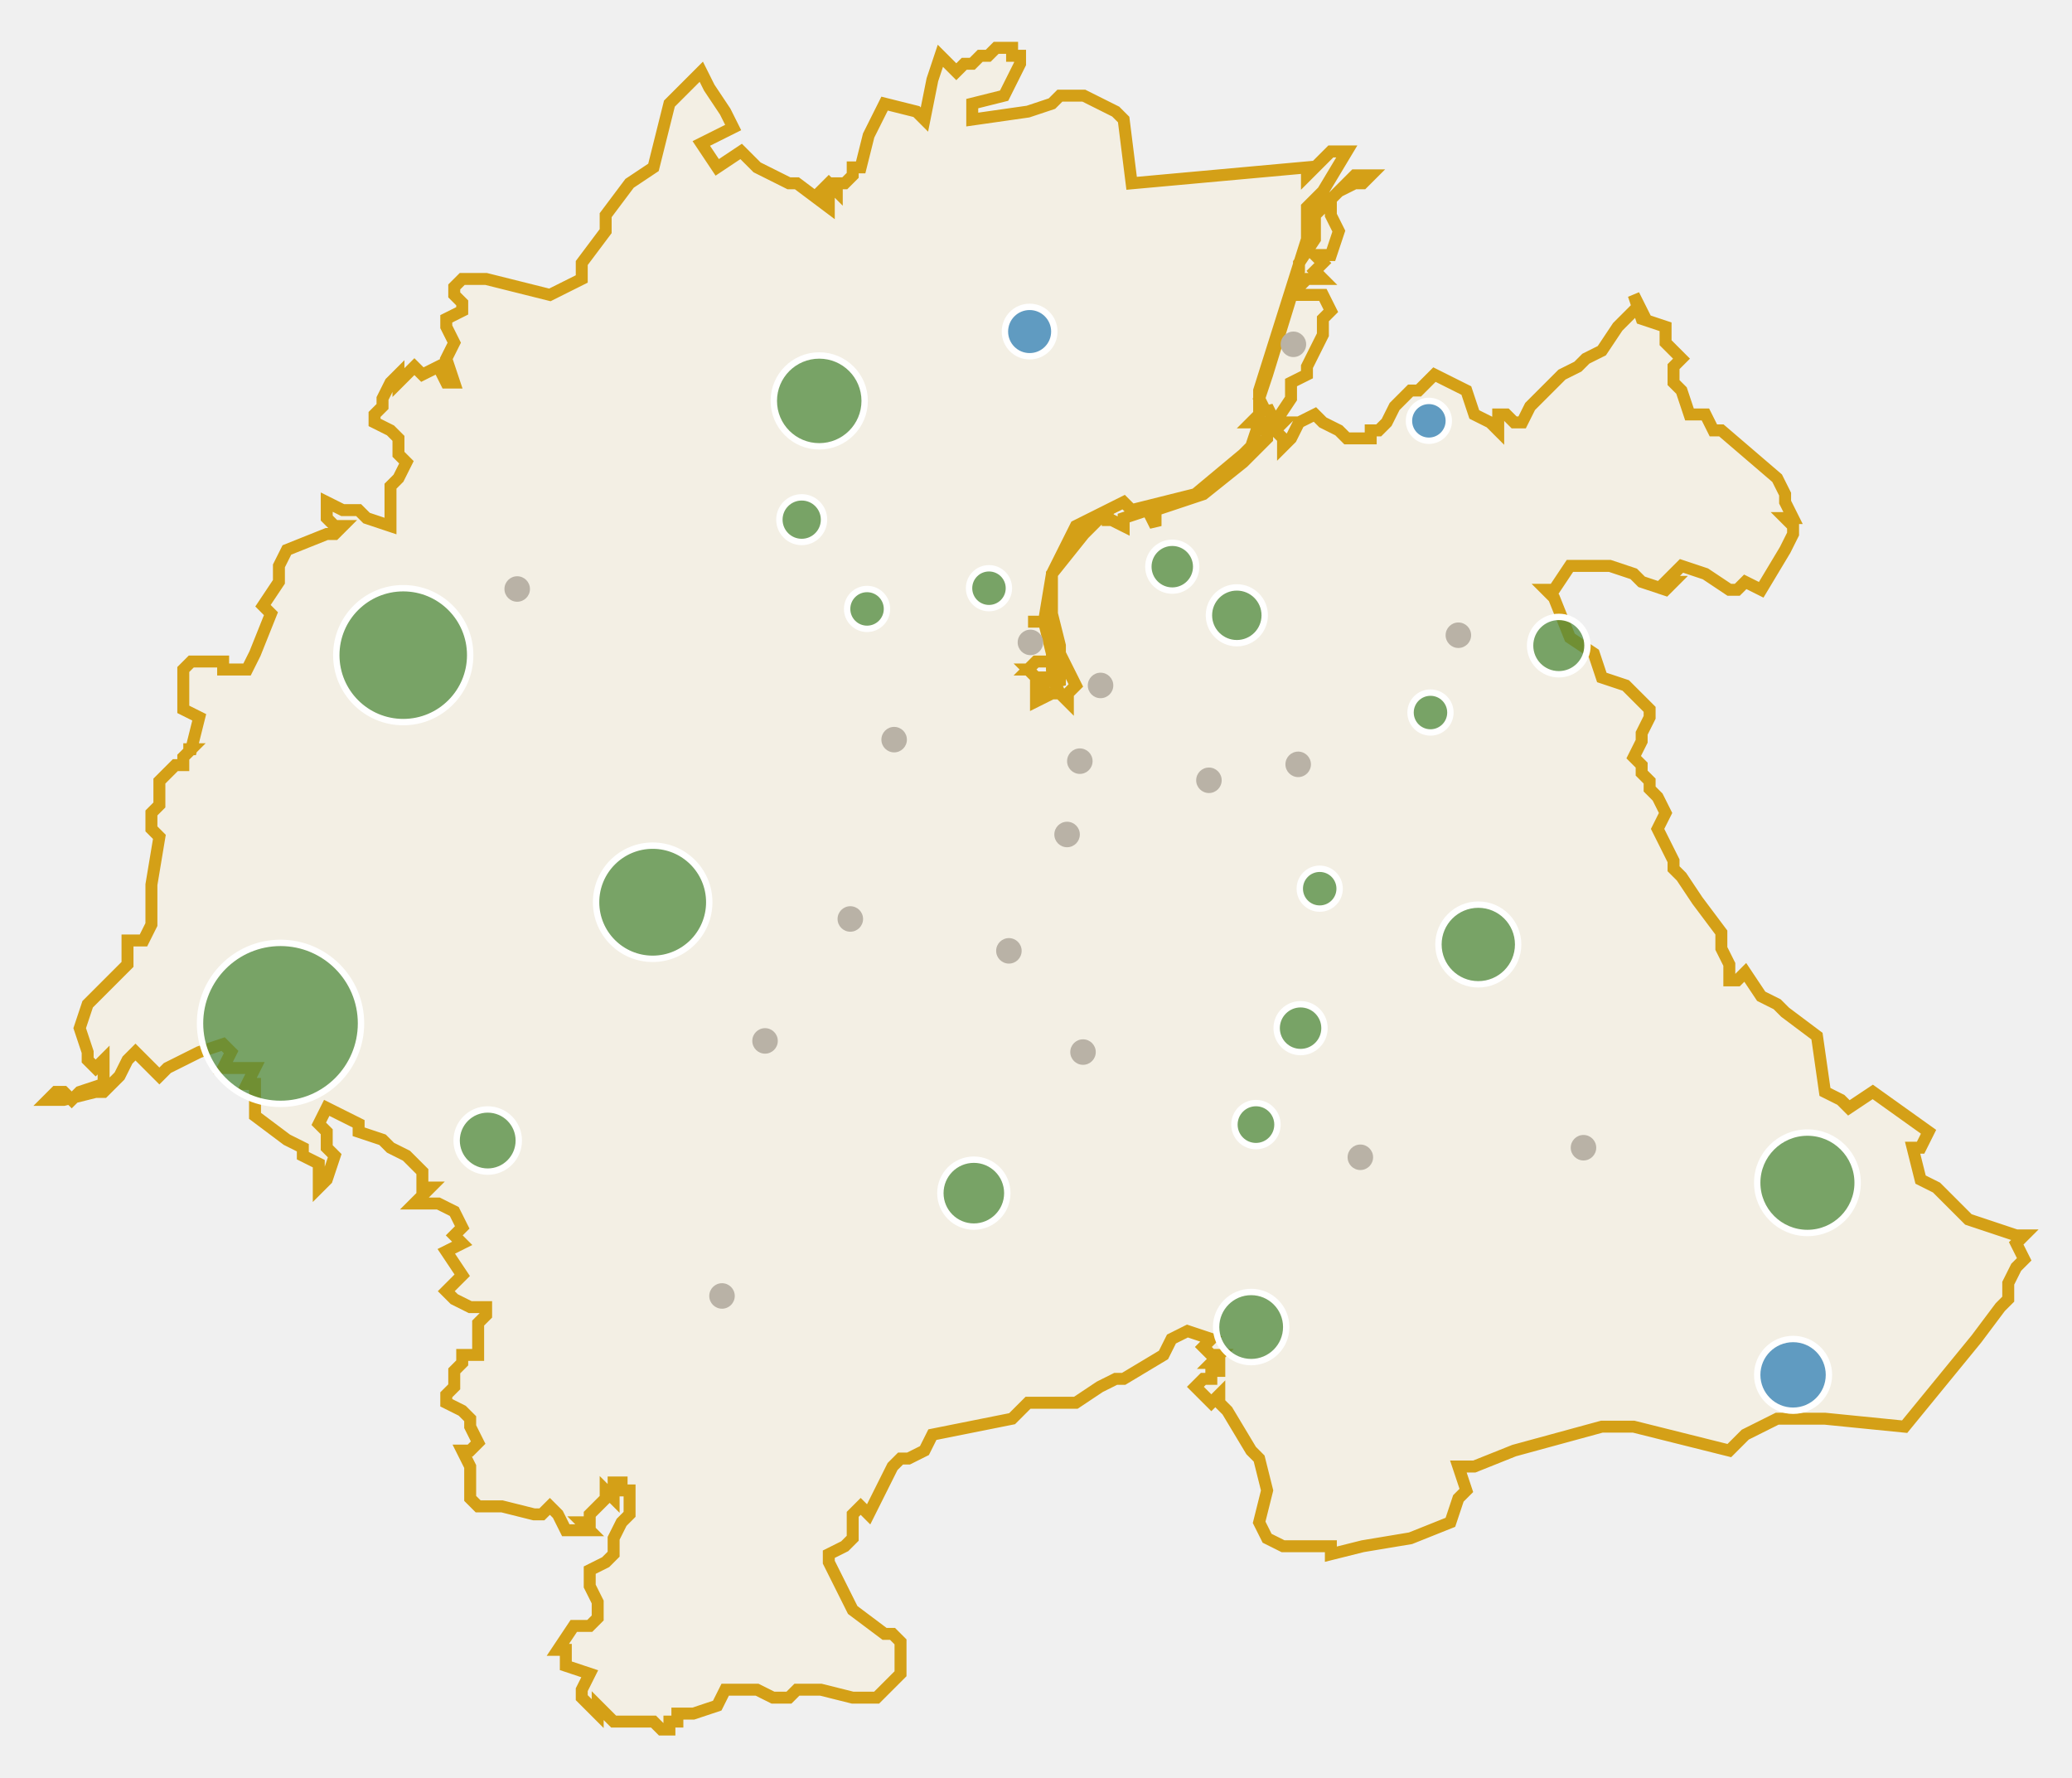
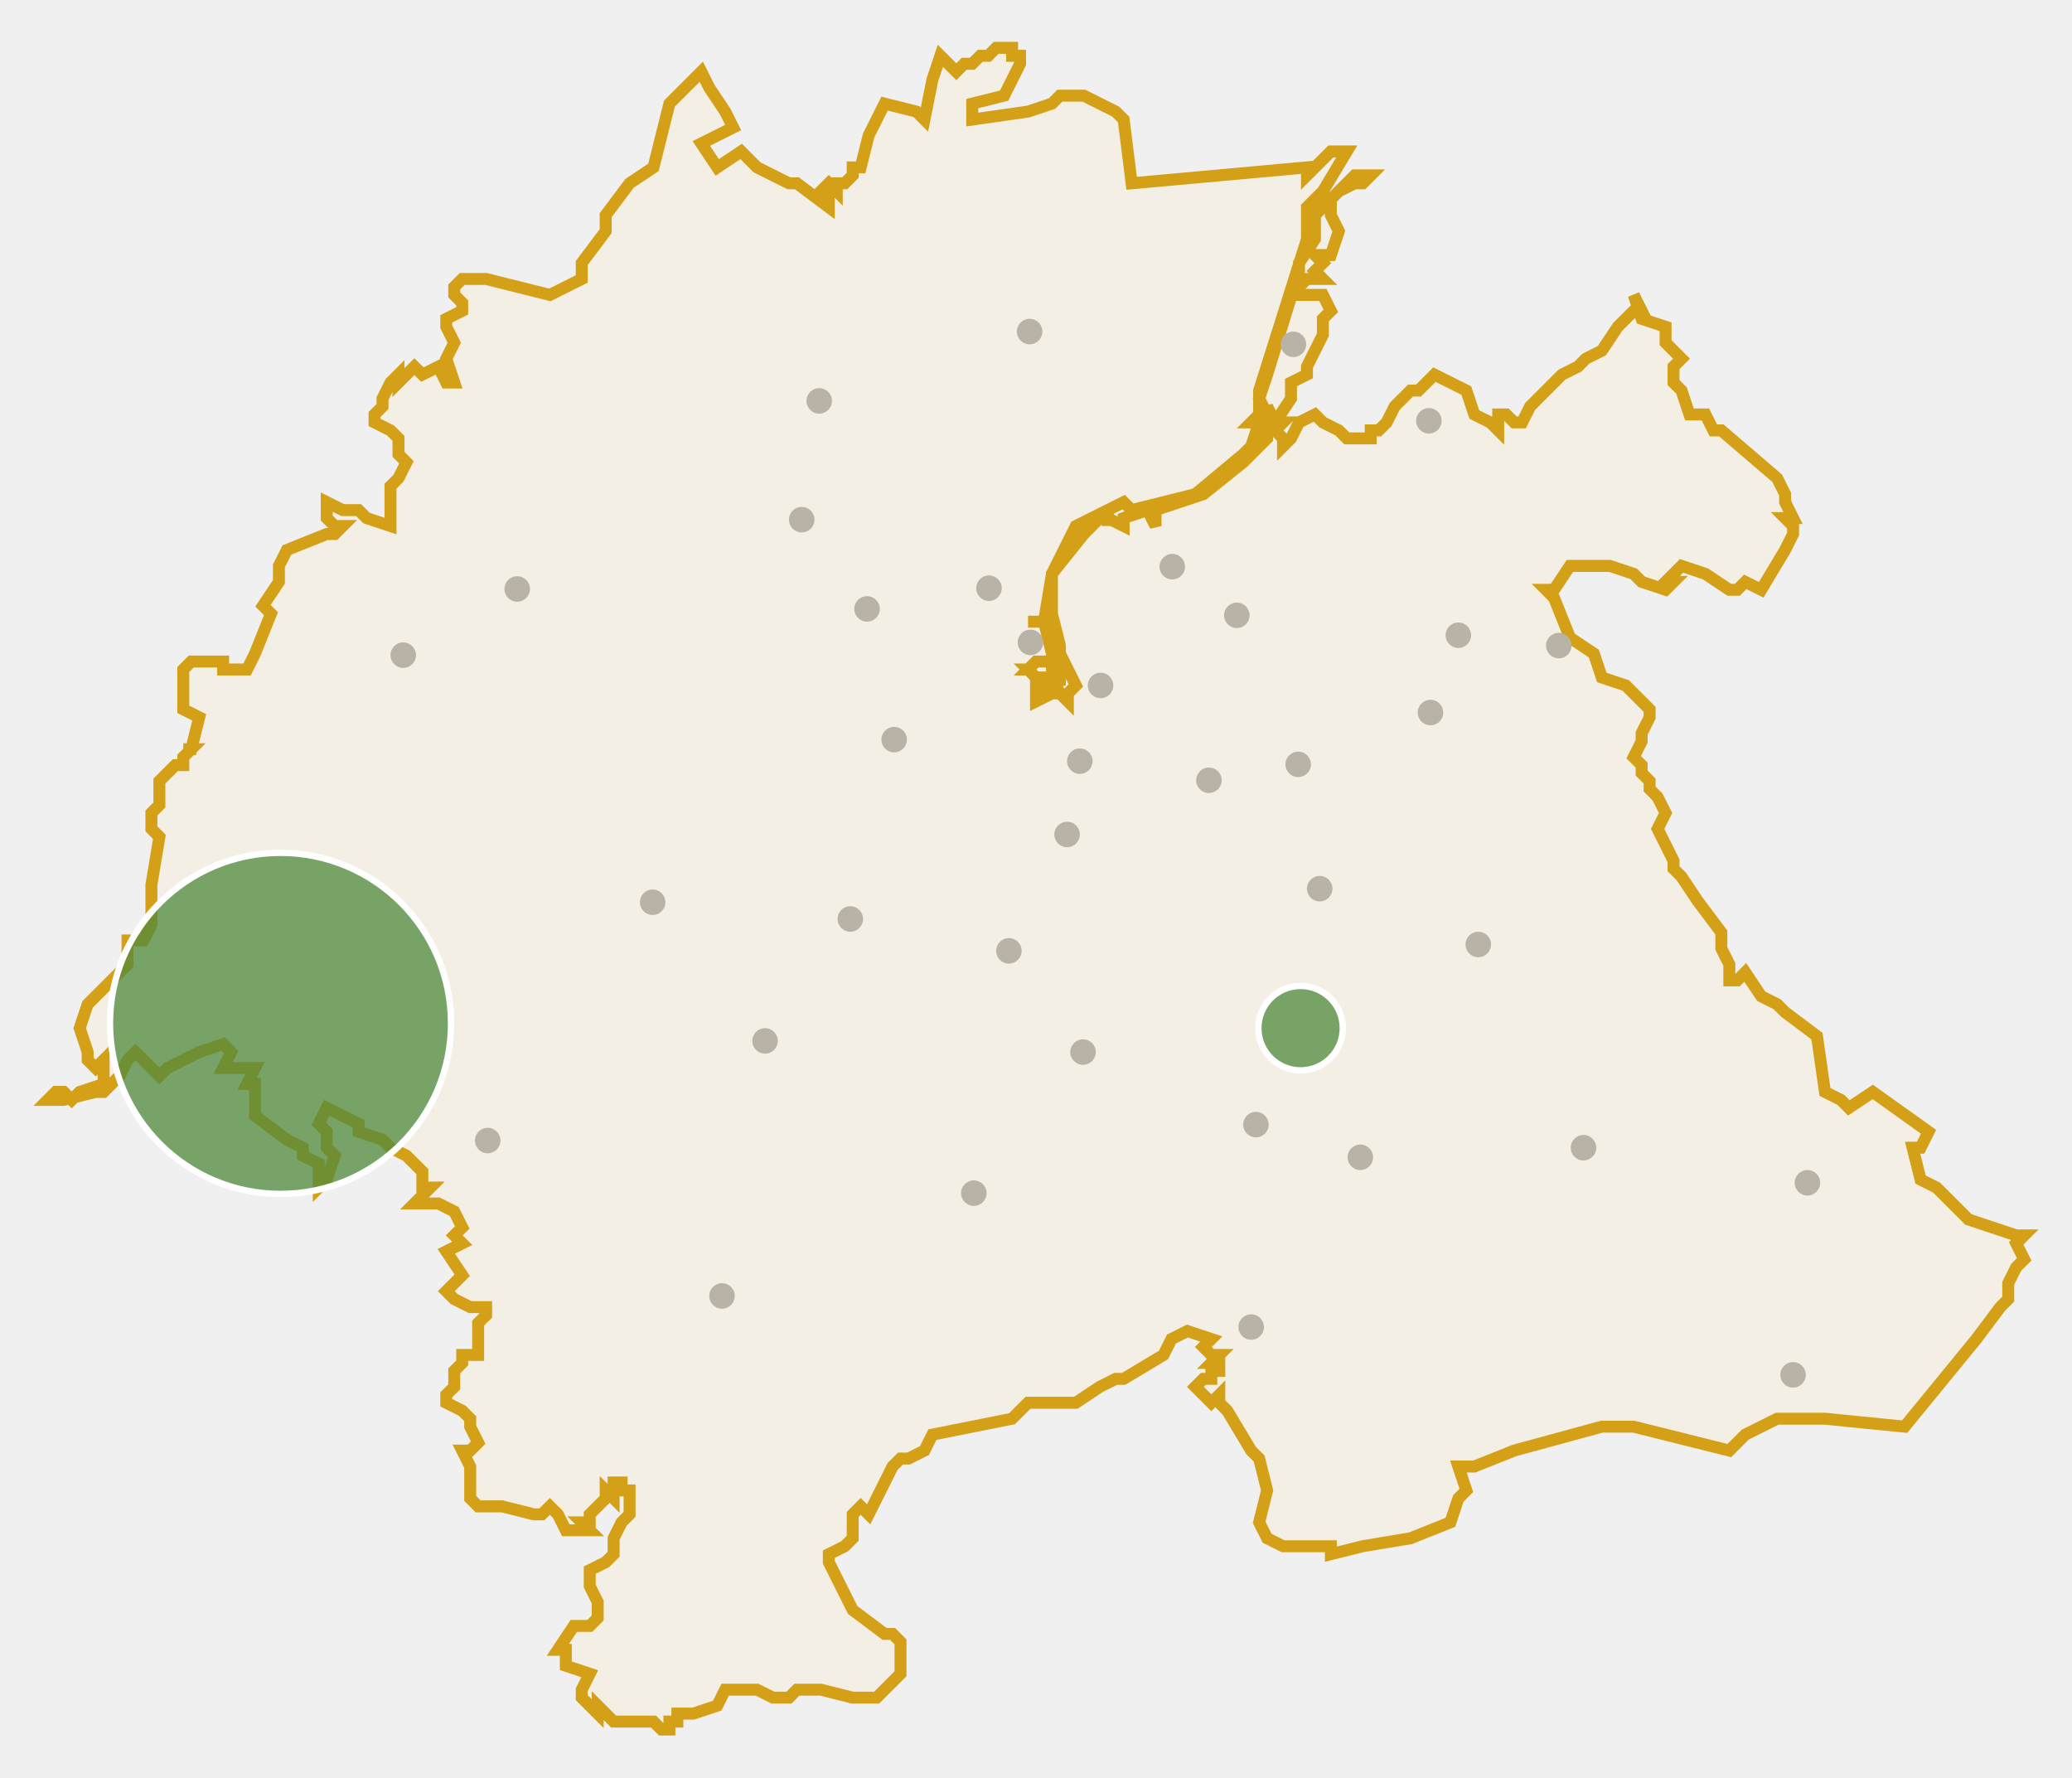
<svg xmlns="http://www.w3.org/2000/svg" viewBox="0 0 260 223" width="260" height="223">
  <path d="M54,149L52,151L55,151L57,152L58,154L57,155L58,156L56,157L58,160L56,162L57,163L59,164L61,164L61,165L60,166L60,170L59,170L58,170L58,171L57,172L57,174L56,175L56,176L58,177L59,178L59,179L60,181L59,182L58,182L59,184L59,188L60,189L61,189L63,189L67,190L68,190L69,189L70,190L71,192L73,192L74,192L73,191L74,191L74,190L75,189L76,188L76,187L77,188L77,187L77,186L78,186L78,187L79,187L79,190L78,191L77,193L77,195L76,196L74,197L74,199L75,201L75,203L74,204L72,204L70,207L71,207L71,209L74,210L73,212L73,213L75,215L75,214L77,216L79,216L82,216L83,217L84,217L84,216L85,216L85,215L86,215L87,215L90,214L91,212L92,212L95,212L97,213L99,213L100,212L103,212L107,213L110,213L112,211L113,210L113,208L113,207L113,206L112,205L111,205L107,202L105,198L104,196L104,195L106,194L107,193L107,192L107,190L108,189L109,190L112,184L113,183L114,183L116,182L117,180L122,179L127,178L129,176L131,176L133,176L135,176L138,174L140,173L141,173L146,170L147,168L149,167L152,168L151,169L152,170L153,170L152,171L153,171L153,172L152,172L152,173L152,172L152,173L151,173L150,174L152,176L153,175L153,176L154,177L157,182L158,183L159,187L158,191L159,193L161,194L164,194L165,194L167,194L167,195L171,194L177,193L182,191L183,188L184,187L183,184L185,184L190,182L201,179L204,179L205,179L209,180L217,182L219,180L223,178L229,178L239,179L248,168L251,164L252,163L252,161L253,159L254,158L253,156L254,155L253,155L247,153L245,151L243,149L241,148L240,144L241,144L242,142L235,137L232,139L231,138L229,137L228,130L224,127L223,126L221,125L219,122L218,123L217,123L217,122L217,121L216,119L216,117L213,113L211,110L210,109L210,108L208,104L209,102L208,100L207,99L207,98L206,97L206,96L205,95L206,93L206,92L207,90L207,89L206,88L205,87L204,86L201,85L200,82L197,80L195,75L194,74L195,74L197,71L202,71L205,72L206,73L209,74L210,73L209,73L211,71L214,72L217,74L218,74L219,73L221,74L224,69L225,67L225,66L224,65L225,65L224,63L224,62L223,60L216,54L215,54L214,52L213,52L212,52L211,49L210,48L210,47L210,46L211,45L210,44L209,43L209,41L206,40L205,37L206,39L205,39L204,40L203,41L201,44L199,45L198,46L196,47L192,51L191,53L190,53L189,52L188,52L188,54L187,53L185,52L184,49L182,48L180,47L179,48L178,49L177,49L176,50L175,51L174,53L173,54L172,54L172,55L170,55L169,55L168,54L166,53L165,52L163,53L162,55L161,56L161,55L160,54L161,53L160,53L162,50L162,48L164,47L164,46L166,42L166,40L167,39L166,37L163,37L163,36L164,35L166,35L165,34L166,33L165,32L166,32L167,32L168,29L167,27L167,25L168,24L170,23L171,23L172,22L171,22L170,22L168,24L165,27L165,30L163,33L163,34L159,47L158,50L159,52L159,51L160,53L159,53L159,54L159,55L156,58L151,62L145,64L145,65L145,66L144,64L141,65L141,66L139,65L139,66L139,65L138,65L136,67L132,72L132,77L133,81L133,82L134,84L135,86L134,87L134,88L134,87L134,88L133,87L132,87L130,88L130,85L129,84L130,84L129,84L130,83L132,83L132,82L131,78L129,78L131,78L132,72L135,66L137,65L139,64L141,63L142,64L150,62L156,57L157,56L158,53L157,53L158,52L158,53L158,49L164,30L164,27L164,26L166,24L169,19L168,19L167,19L164,22L164,21L142,23L141,15L140,14L136,12L133,12L132,13L129,14L122,15L122,13L126,12L128,8L128,7L127,7L127,6L126,6L125,6L124,7L123,7L122,8L121,8L120,9L118,7L117,10L116,15L115,14L111,13L110,15L109,17L108,21L107,21L107,22L106,23L105,23L105,24L104,23L103,24L104,25L104,26L100,23L99,23L95,21L93,19L90,21L88,18L92,16L91,14L89,11L88,9L86,11L84,13L82,21L79,23L76,27L76,29L73,33L73,35L71,36L69,37L65,36L61,35L58,35L57,36L57,37L58,38L58,39L56,40L56,41L57,43L56,45L57,48L56,48L55,46L53,47L52,46L50,48L50,47L49,48L48,50L48,51L47,52L47,53L49,54L50,55L50,57L51,58L50,60L49,61L49,65L49,66L46,65L45,64L43,64L41,63L41,65L42,66L43,66L42,67L41,67L36,69L35,71L35,73L33,76L34,77L32,82L31,84L30,84L29,84L28,84L28,83L27,83L26,83L25,83L24,83L23,84L23,86L23,89L25,90L24,94L23,94L24,94L23,95L23,96L22,96L21,97L20,98L20,101L19,102L19,103L19,104L20,105L19,111L19,113L19,114L19,115L19,116L18,118L16,118L16,121L14,123L13,124L11,126L10,129L11,132L11,133L12,134L13,133L13,134L13,136L10,137L9,138L8,137L7,137L6,138L8,138L12,137L13,137L14,136L15,135L16,133L17,132L19,134L20,135L21,134L23,133L25,132L28,131L29,132L28,134L32,134L31,136L32,136L32,137L32,140L36,143L38,144L38,145L40,146L40,149L41,148L42,145L41,144L41,142L40,141L41,139L45,141L45,142L48,143L49,144L51,145L52,146L53,147L53,149L54,149ZM133,87L132,85L131,85L131,87L133,87ZM133,85L133,83L132,83L132,84L133,86L133,85Z" fill="#f3efe4" stroke="#d4a017" stroke-width="1.5" fill-rule="evenodd" />
  <circle cx="135.5" cy="95.5" r="1.6" fill="#b9b2a6" />
  <circle cx="133.9" cy="104.7" r="1.6" fill="#b9b2a6" />
  <circle cx="112.2" cy="92.8" r="1.6" fill="#b9b2a6" />
  <circle cx="151.7" cy="97.9" r="1.6" fill="#b9b2a6" />
  <circle cx="129.3" cy="80.6" r="1.6" fill="#b9b2a6" />
  <circle cx="138.1" cy="86" r="1.6" fill="#b9b2a6" />
-   <circle cx="124.1" cy="73.8" r="2.5" fill="#4f8a3c" fill-opacity="0.75" stroke="#fff" stroke-width="0.8" />
-   <circle cx="108.8" cy="76.4" r="2.5" fill="#4f8a3c" fill-opacity="0.75" stroke="#fff" stroke-width="0.8" />
-   <circle cx="100.6" cy="65.2" r="2.8" fill="#4f8a3c" fill-opacity="0.75" stroke="#fff" stroke-width="0.8" />
-   <circle cx="102.8" cy="50.3" r="5.7" fill="#4f8a3c" fill-opacity="0.75" stroke="#fff" stroke-width="0.8" />
-   <circle cx="129.2" cy="41.6" r="3.1" fill="#2f7fb5" fill-opacity="0.75" stroke="#fff" stroke-width="0.8" />
+   <circle cx="124.1" cy="73.8" r="1.6" fill="#b9b2a6" />
+   <circle cx="108.8" cy="76.4" r="1.6" fill="#b9b2a6" />
+   <circle cx="100.6" cy="65.2" r="1.6" fill="#b9b2a6" />
+   <circle cx="102.8" cy="50.3" r="1.6" fill="#b9b2a6" />
+   <circle cx="129.2" cy="41.6" r="1.6" fill="#b9b2a6" />
  <circle cx="162.3" cy="43.2" r="1.6" fill="#b9b2a6" />
-   <circle cx="147.1" cy="71.1" r="3.0" fill="#4f8a3c" fill-opacity="0.75" stroke="#fff" stroke-width="0.8" />
-   <circle cx="155.2" cy="77.2" r="3.5" fill="#4f8a3c" fill-opacity="0.75" stroke="#fff" stroke-width="0.8" />
-   <circle cx="179.3" cy="52.8" r="2.5" fill="#2f7fb5" fill-opacity="0.75" stroke="#fff" stroke-width="0.8" />
+   <circle cx="147.1" cy="71.1" r="1.6" fill="#b9b2a6" />
+   <circle cx="155.2" cy="77.2" r="1.6" fill="#b9b2a6" />
+   <circle cx="179.3" cy="52.8" r="1.6" fill="#b9b2a6" />
  <circle cx="183" cy="79.7" r="1.6" fill="#b9b2a6" />
-   <circle cx="179.5" cy="89.4" r="2.5" fill="#4f8a3c" fill-opacity="0.75" stroke="#fff" stroke-width="0.8" />
-   <circle cx="195.6" cy="81" r="3.6" fill="#4f8a3c" fill-opacity="0.75" stroke="#fff" stroke-width="0.8" />
+   <circle cx="179.5" cy="89.4" r="1.6" fill="#b9b2a6" />
+   <circle cx="195.6" cy="81" r="1.6" fill="#b9b2a6" />
  <circle cx="162.9" cy="95.9" r="1.6" fill="#b9b2a6" />
-   <circle cx="165.6" cy="111.5" r="2.5" fill="#4f8a3c" fill-opacity="0.75" stroke="#fff" stroke-width="0.8" />
+   <circle cx="165.6" cy="111.5" r="1.6" fill="#b9b2a6" />
  <circle cx="170.7" cy="145.2" r="1.6" fill="#b9b2a6" />
-   <circle cx="163.2" cy="129" r="3.0" fill="#4f8a3c" fill-opacity="0.75" stroke="#fff" stroke-width="0.8" />
-   <circle cx="185.5" cy="118.5" r="5.0" fill="#4f8a3c" fill-opacity="0.75" stroke="#fff" stroke-width="0.8" />
+   <circle cx="163.2" cy="129" r="5.3" fill="#4f8a3c" fill-opacity="0.75" stroke="#fff" stroke-width="0.8" />
+   <circle cx="185.5" cy="118.5" r="1.6" fill="#b9b2a6" />
  <circle cx="198.7" cy="144" r="1.6" fill="#b9b2a6" />
-   <circle cx="226.8" cy="148.4" r="6.3" fill="#4f8a3c" fill-opacity="0.75" stroke="#fff" stroke-width="0.8" />
-   <circle cx="225" cy="172.5" r="4.5" fill="#2f7fb5" fill-opacity="0.75" stroke="#fff" stroke-width="0.8" />
-   <circle cx="157" cy="166.5" r="4.4" fill="#4f8a3c" fill-opacity="0.75" stroke="#fff" stroke-width="0.8" />
+   <circle cx="226.8" cy="148.4" r="1.6" fill="#b9b2a6" />
+   <circle cx="225" cy="172.5" r="1.6" fill="#b9b2a6" />
+   <circle cx="157" cy="166.5" r="1.6" fill="#b9b2a6" />
  <circle cx="135.9" cy="132" r="1.6" fill="#b9b2a6" />
-   <circle cx="157.6" cy="141.1" r="2.7" fill="#4f8a3c" fill-opacity="0.75" stroke="#fff" stroke-width="0.8" />
-   <circle cx="122.2" cy="149.7" r="4.2" fill="#4f8a3c" fill-opacity="0.75" stroke="#fff" stroke-width="0.8" />
+   <circle cx="157.6" cy="141.1" r="1.6" fill="#b9b2a6" />
+   <circle cx="122.2" cy="149.7" r="1.6" fill="#b9b2a6" />
  <circle cx="90.6" cy="162.6" r="1.6" fill="#b9b2a6" />
  <circle cx="126.6" cy="119.3" r="1.6" fill="#b9b2a6" />
  <circle cx="96" cy="130.6" r="1.6" fill="#b9b2a6" />
  <circle cx="106.7" cy="115.3" r="1.6" fill="#b9b2a6" />
-   <circle cx="81.9" cy="113.2" r="7.1" fill="#4f8a3c" fill-opacity="0.75" stroke="#fff" stroke-width="0.8" />
-   <circle cx="35.2" cy="128.4" r="10.1" fill="#4f8a3c" fill-opacity="0.75" stroke="#fff" stroke-width="0.8" />
-   <circle cx="61.2" cy="143.1" r="3.9" fill="#4f8a3c" fill-opacity="0.75" stroke="#fff" stroke-width="0.8" />
-   <circle cx="50.6" cy="82.2" r="8.4" fill="#4f8a3c" fill-opacity="0.75" stroke="#fff" stroke-width="0.8" />
+   <circle cx="81.9" cy="113.2" r="1.6" fill="#b9b2a6" />
+   <circle cx="35.2" cy="128.4" r="21.4" fill="#4f8a3c" fill-opacity="0.75" stroke="#fff" stroke-width="0.8" />
+   <circle cx="61.2" cy="143.1" r="1.6" fill="#b9b2a6" />
+   <circle cx="50.6" cy="82.2" r="1.6" fill="#b9b2a6" />
  <circle cx="64.9" cy="73.9" r="1.6" fill="#b9b2a6" />
</svg>
